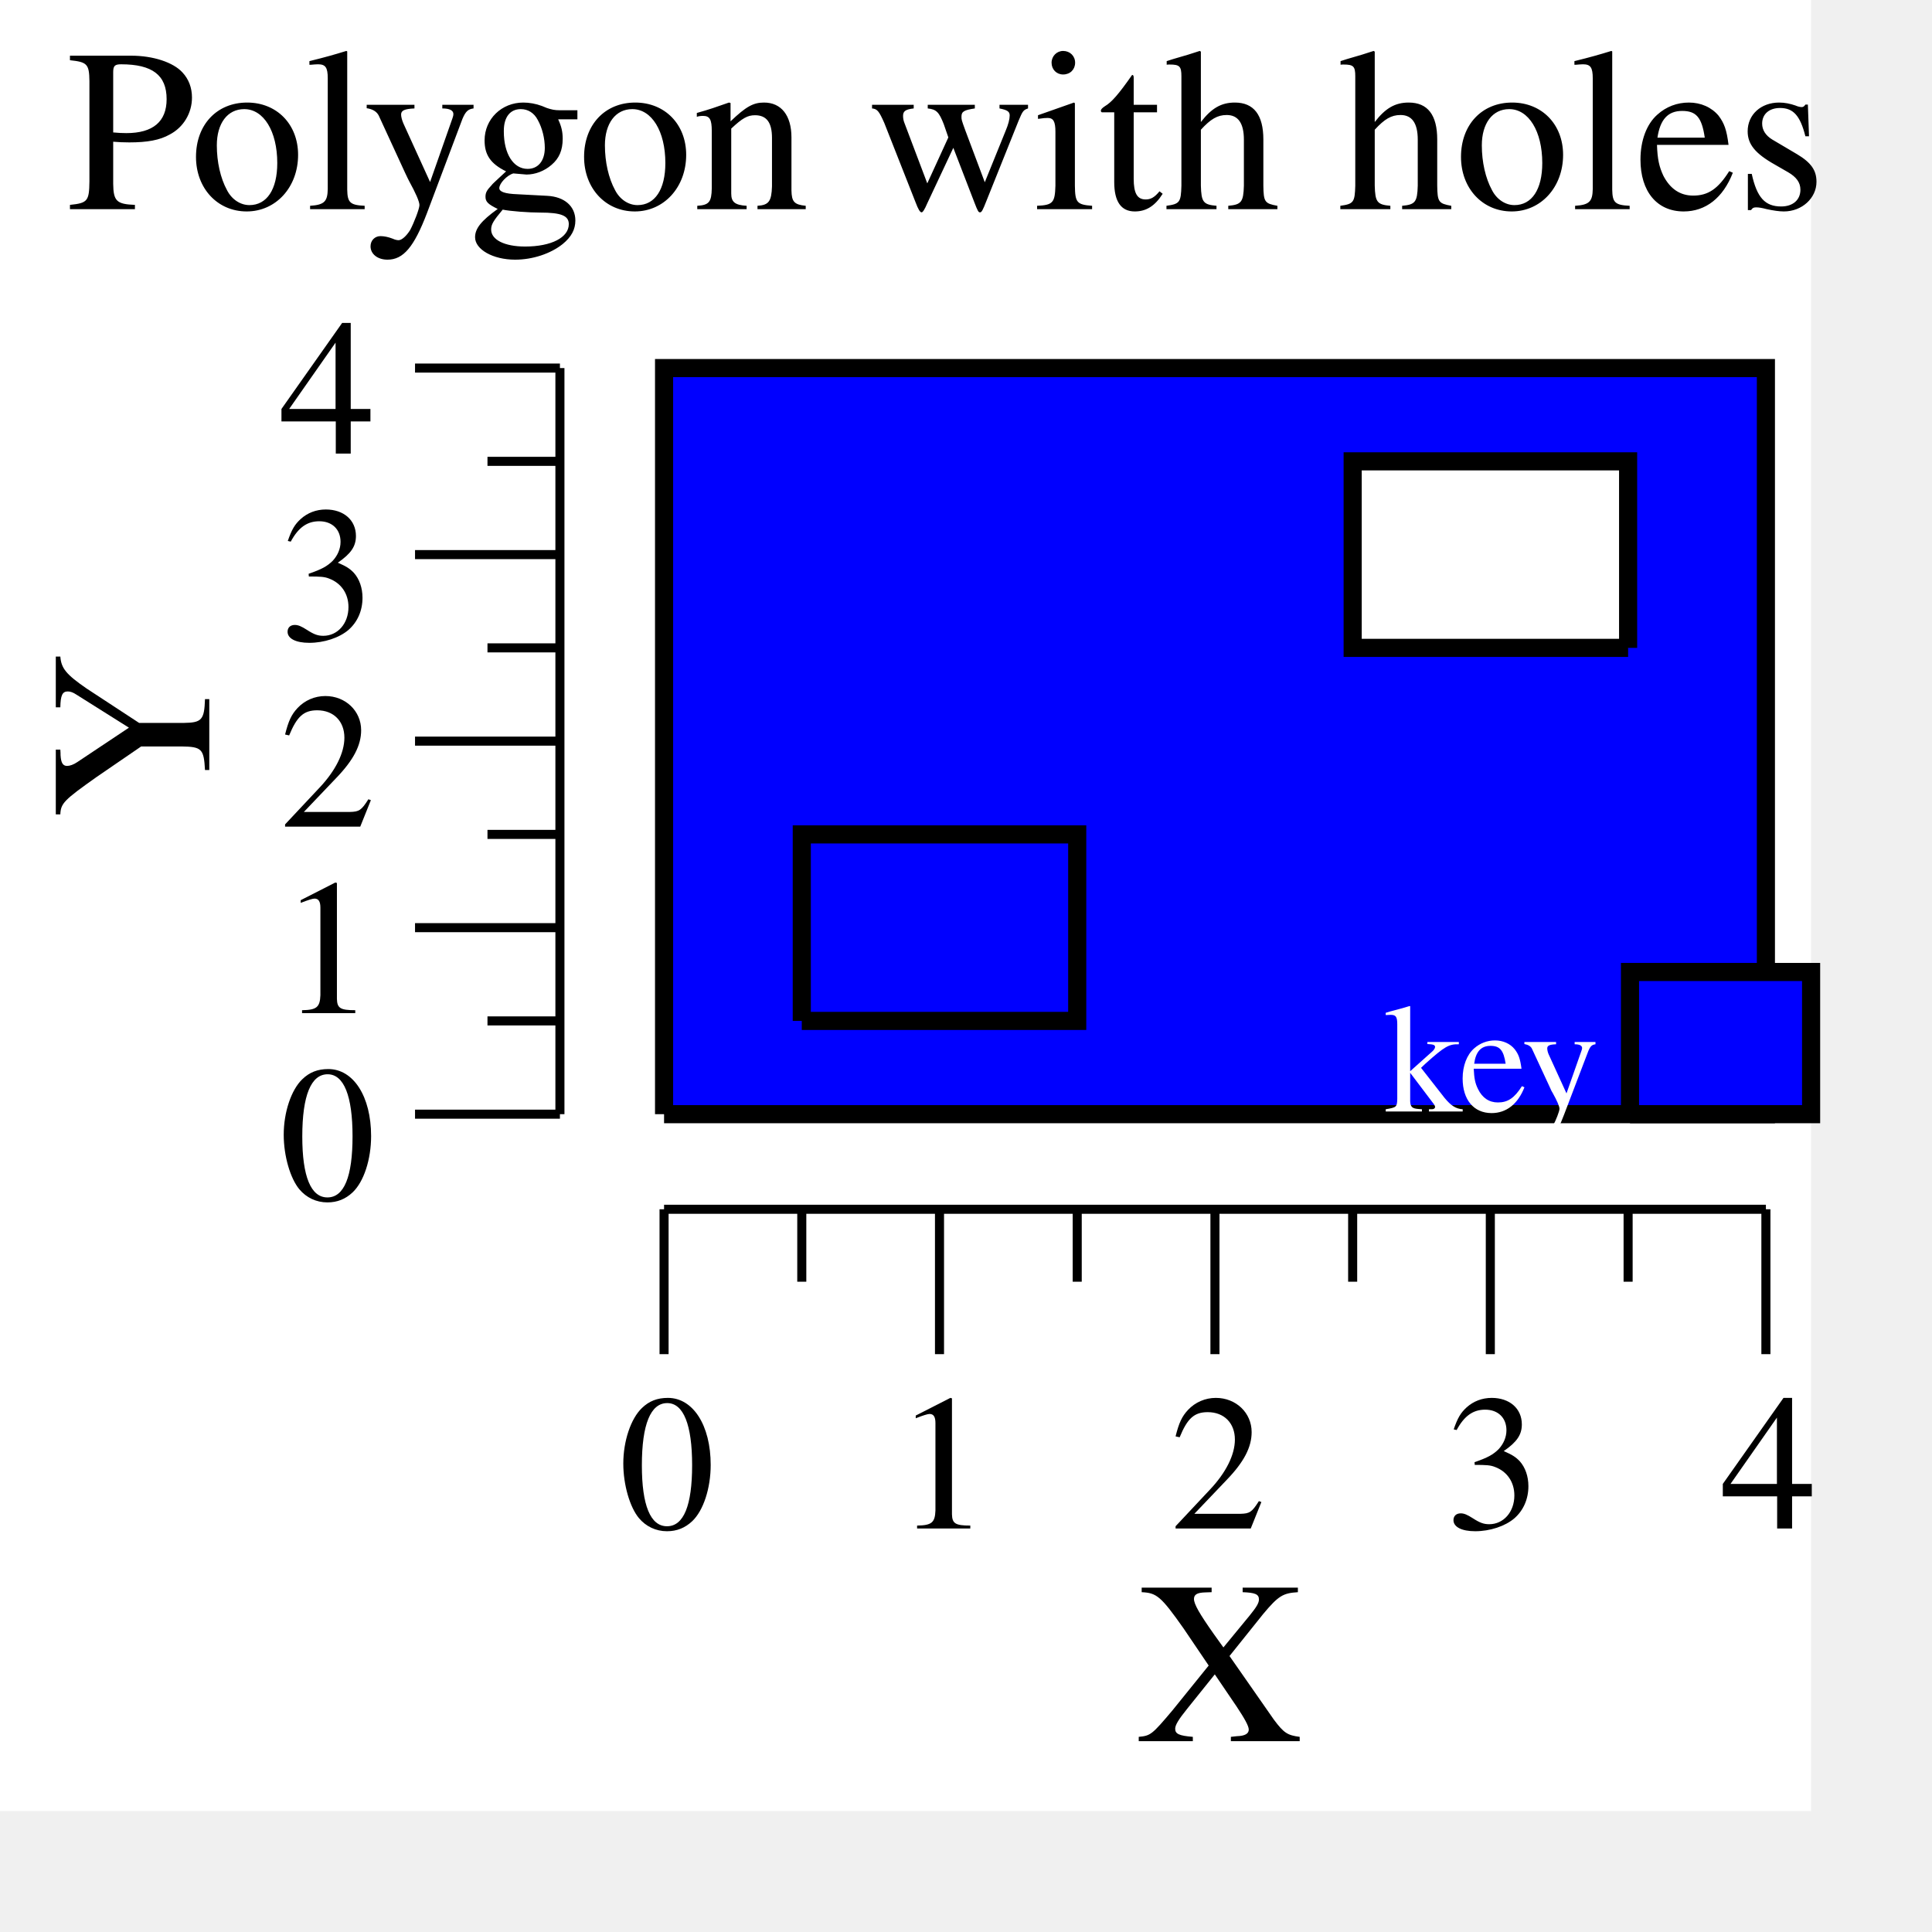
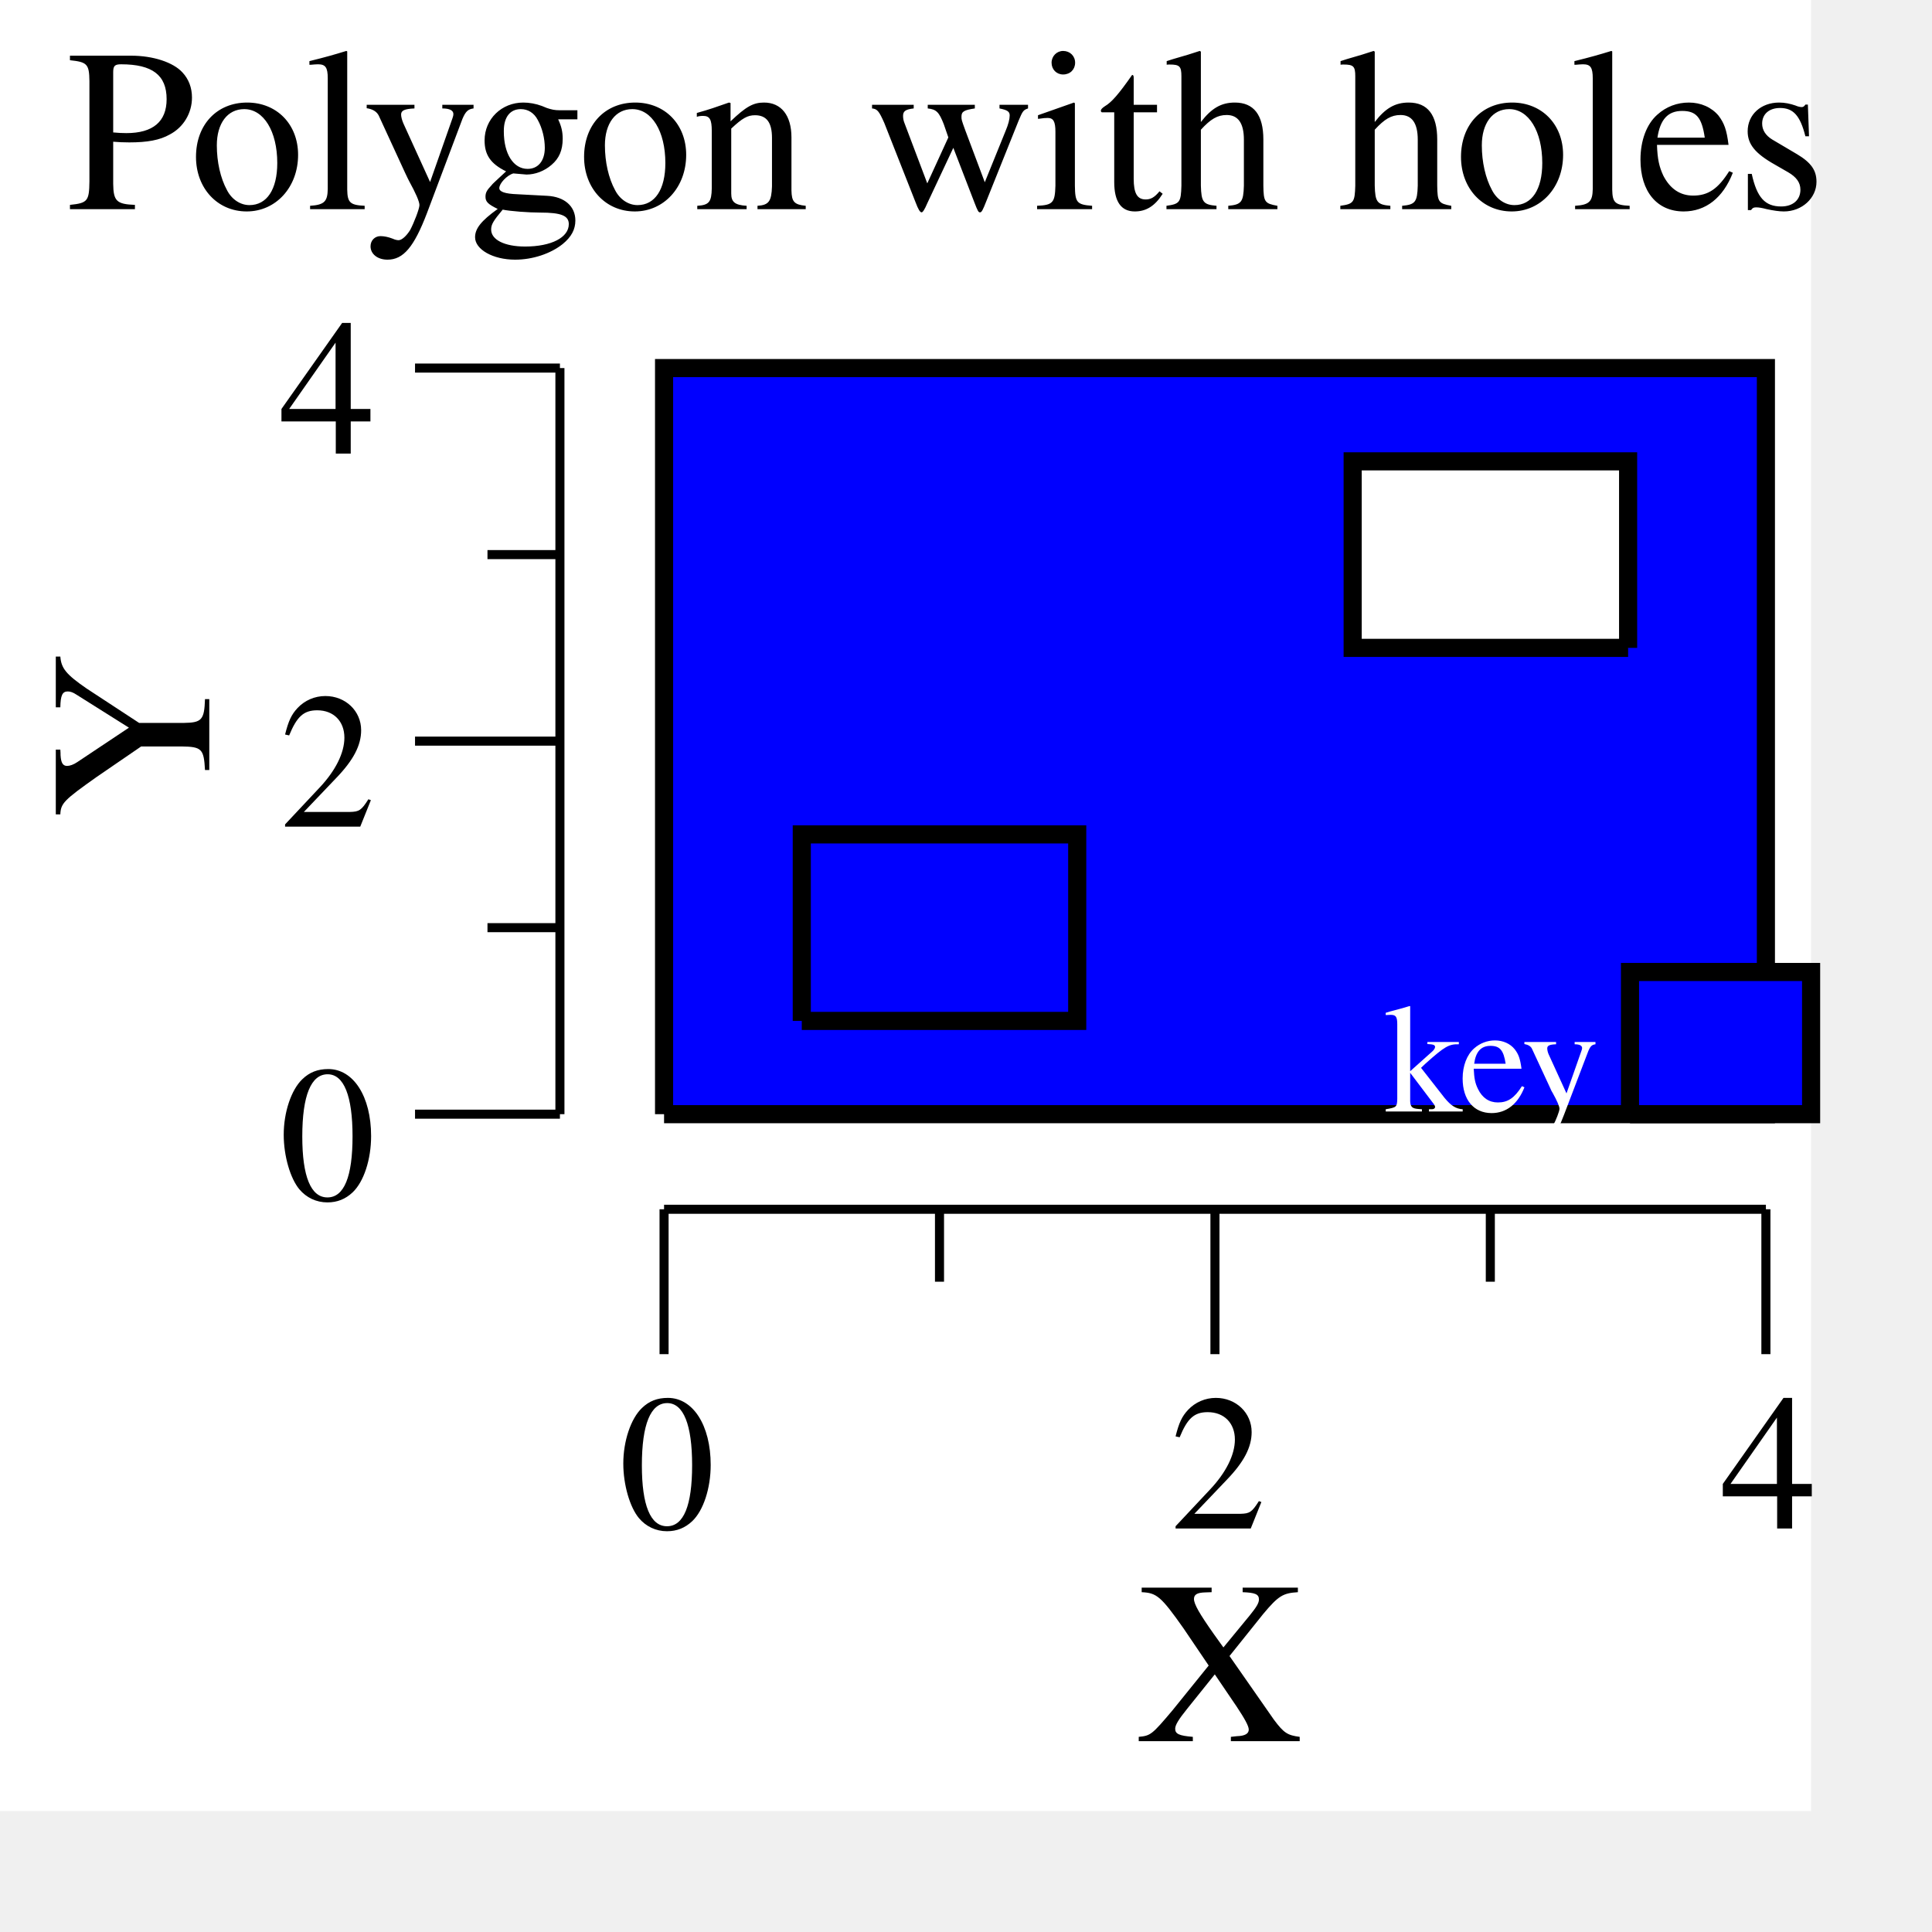
<svg xmlns="http://www.w3.org/2000/svg" width="1.389in" height="1.389in">
  <g transform="scale(1, -1) translate(0, -125)">
    <path d="M0,0L125,0L125,125L0,125Z" style="fill:#FFFFFF" />
    <text x="4.58" y="-110.56" transform="scale(1, -1)" style="font-family:Times;font-weight:normal;font-style:normal;font-size:12pt">Polygon with holes</text>
    <text x="78.438" y="-4.827" transform="scale(1, -1)" style="font-family:Times;font-weight:normal;font-style:normal;font-size:12pt">X</text>
    <text x="42.708" y="-19.502" transform="scale(1, -1)" style="font-family:Times;font-weight:normal;font-style:normal;font-size:10pt">0</text>
-     <text x="61.718" y="-19.502" transform="scale(1, -1)" style="font-family:Times;font-weight:normal;font-style:normal;font-size:10pt">1</text>
    <text x="80.729" y="-19.502" transform="scale(1, -1)" style="font-family:Times;font-weight:normal;font-style:normal;font-size:10pt">2</text>
-     <text x="99.739" y="-19.502" transform="scale(1, -1)" style="font-family:Times;font-weight:normal;font-style:normal;font-size:10pt">3</text>
    <text x="118.75" y="-19.502" transform="scale(1, -1)" style="font-family:Times;font-weight:normal;font-style:normal;font-size:10pt">4</text>
    <path d="M45.833,31.538L45.833,41.538" style="fill:none;stroke:#000000;stroke-width:0.625" />
-     <path d="M64.843,31.538L64.843,41.538" style="fill:none;stroke:#000000;stroke-width:0.625" />
    <path d="M83.854,31.538L83.854,41.538" style="fill:none;stroke:#000000;stroke-width:0.625" />
-     <path d="M102.86,31.538L102.86,41.538" style="fill:none;stroke:#000000;stroke-width:0.625" />
    <path d="M121.88,31.538L121.88,41.538" style="fill:none;stroke:#000000;stroke-width:0.625" />
-     <path d="M55.338,36.538L55.338,41.538" style="fill:none;stroke:#000000;stroke-width:0.625" />
-     <path d="M74.348,36.538L74.348,41.538" style="fill:none;stroke:#000000;stroke-width:0.625" />
-     <path d="M93.359,36.538L93.359,41.538" style="fill:none;stroke:#000000;stroke-width:0.625" />
-     <path d="M112.37,36.538L112.37,41.538" style="fill:none;stroke:#000000;stroke-width:0.625" />
+     <path d="M64.843,36.538L64.843,41.538" style="fill:none;stroke:#000000;stroke-width:0.625" />
+     <path d="M102.86,36.538L102.86,41.538" style="fill:none;stroke:#000000;stroke-width:0.625" />
    <path d="M45.833,41.538L121.88,41.538" style="fill:none;stroke:#000000;stroke-width:0.625" />
    <g transform="rotate(90)">
      <text x="68.432" y="14.443" transform="scale(1, -1)" style="font-family:Times;font-weight:normal;font-style:normal;font-size:12pt">Y</text>
    </g>
    <text x="19.27" y="-42.198" transform="scale(1, -1)" style="font-family:Times;font-weight:normal;font-style:normal;font-size:10pt">0</text>
-     <text x="19.27" y="-55.072" transform="scale(1, -1)" style="font-family:Times;font-weight:normal;font-style:normal;font-size:10pt">1</text>
    <text x="19.27" y="-67.946" transform="scale(1, -1)" style="font-family:Times;font-weight:normal;font-style:normal;font-size:10pt">2</text>
-     <text x="19.27" y="-80.82" transform="scale(1, -1)" style="font-family:Times;font-weight:normal;font-style:normal;font-size:10pt">3</text>
    <text x="19.27" y="-93.694" transform="scale(1, -1)" style="font-family:Times;font-weight:normal;font-style:normal;font-size:10pt">4</text>
    <path d="M28.645,48.101L38.645,48.101" style="fill:none;stroke:#000000;stroke-width:0.625" />
-     <path d="M28.645,60.974L38.645,60.974" style="fill:none;stroke:#000000;stroke-width:0.625" />
    <path d="M28.645,73.848L38.645,73.848" style="fill:none;stroke:#000000;stroke-width:0.625" />
-     <path d="M28.645,86.722L38.645,86.722" style="fill:none;stroke:#000000;stroke-width:0.625" />
    <path d="M28.645,99.596L38.645,99.596" style="fill:none;stroke:#000000;stroke-width:0.625" />
-     <path d="M33.645,54.538L38.645,54.538" style="fill:none;stroke:#000000;stroke-width:0.625" />
-     <path d="M33.645,67.411L38.645,67.411" style="fill:none;stroke:#000000;stroke-width:0.625" />
-     <path d="M33.645,80.285L38.645,80.285" style="fill:none;stroke:#000000;stroke-width:0.625" />
-     <path d="M33.645,93.159L38.645,93.159" style="fill:none;stroke:#000000;stroke-width:0.625" />
+     <path d="M33.645,60.974L38.645,60.974" style="fill:none;stroke:#000000;stroke-width:0.625" />
+     <path d="M33.645,86.722L38.645,86.722" style="fill:none;stroke:#000000;stroke-width:0.625" />
    <path d="M38.645,48.101L38.645,99.596" style="fill:none;stroke:#000000;stroke-width:0.625" />
    <path d="M45.833,48.101L45.833,48.101L121.88,48.101L121.88,99.596L45.833,99.596ZM55.338,54.538L55.338,54.538L74.348,54.538L74.348,67.411L55.338,67.411ZM112.37,80.285L112.37,80.285L93.359,80.285L93.359,93.159L112.37,93.159Z" style="fill:#0000FF" />
    <path d="M45.833,48.101L121.88,48.101L121.88,99.596L45.833,99.596L45.833,48.101" style="fill:none;stroke:#000000;stroke-width:1.25" />
    <path d="M55.338,54.538L74.348,54.538L74.348,67.411L55.338,67.411L55.338,54.538" style="fill:none;stroke:#000000;stroke-width:1.25" />
    <path d="M112.37,80.285L93.359,80.285L93.359,93.159L112.37,93.159L112.37,80.285" style="fill:none;stroke:#000000;stroke-width:1.25" />
    <path d="M112.5,48.101L112.5,57.915L125,57.915L125,48.101Z" style="fill:#0000FF" />
    <path d="M112.5,48.101L112.5,57.915L125,57.915L125,48.101L112.5,48.101" style="fill:none;stroke:#000000;stroke-width:1.25" />
    <text x="95.562" y="-48.286" transform="scale(1, -1)" style="font-family:Times;font-weight:normal;font-style:normal;font-size:8pt;fill:#FFFFFF">key</text>
  </g>
</svg>
